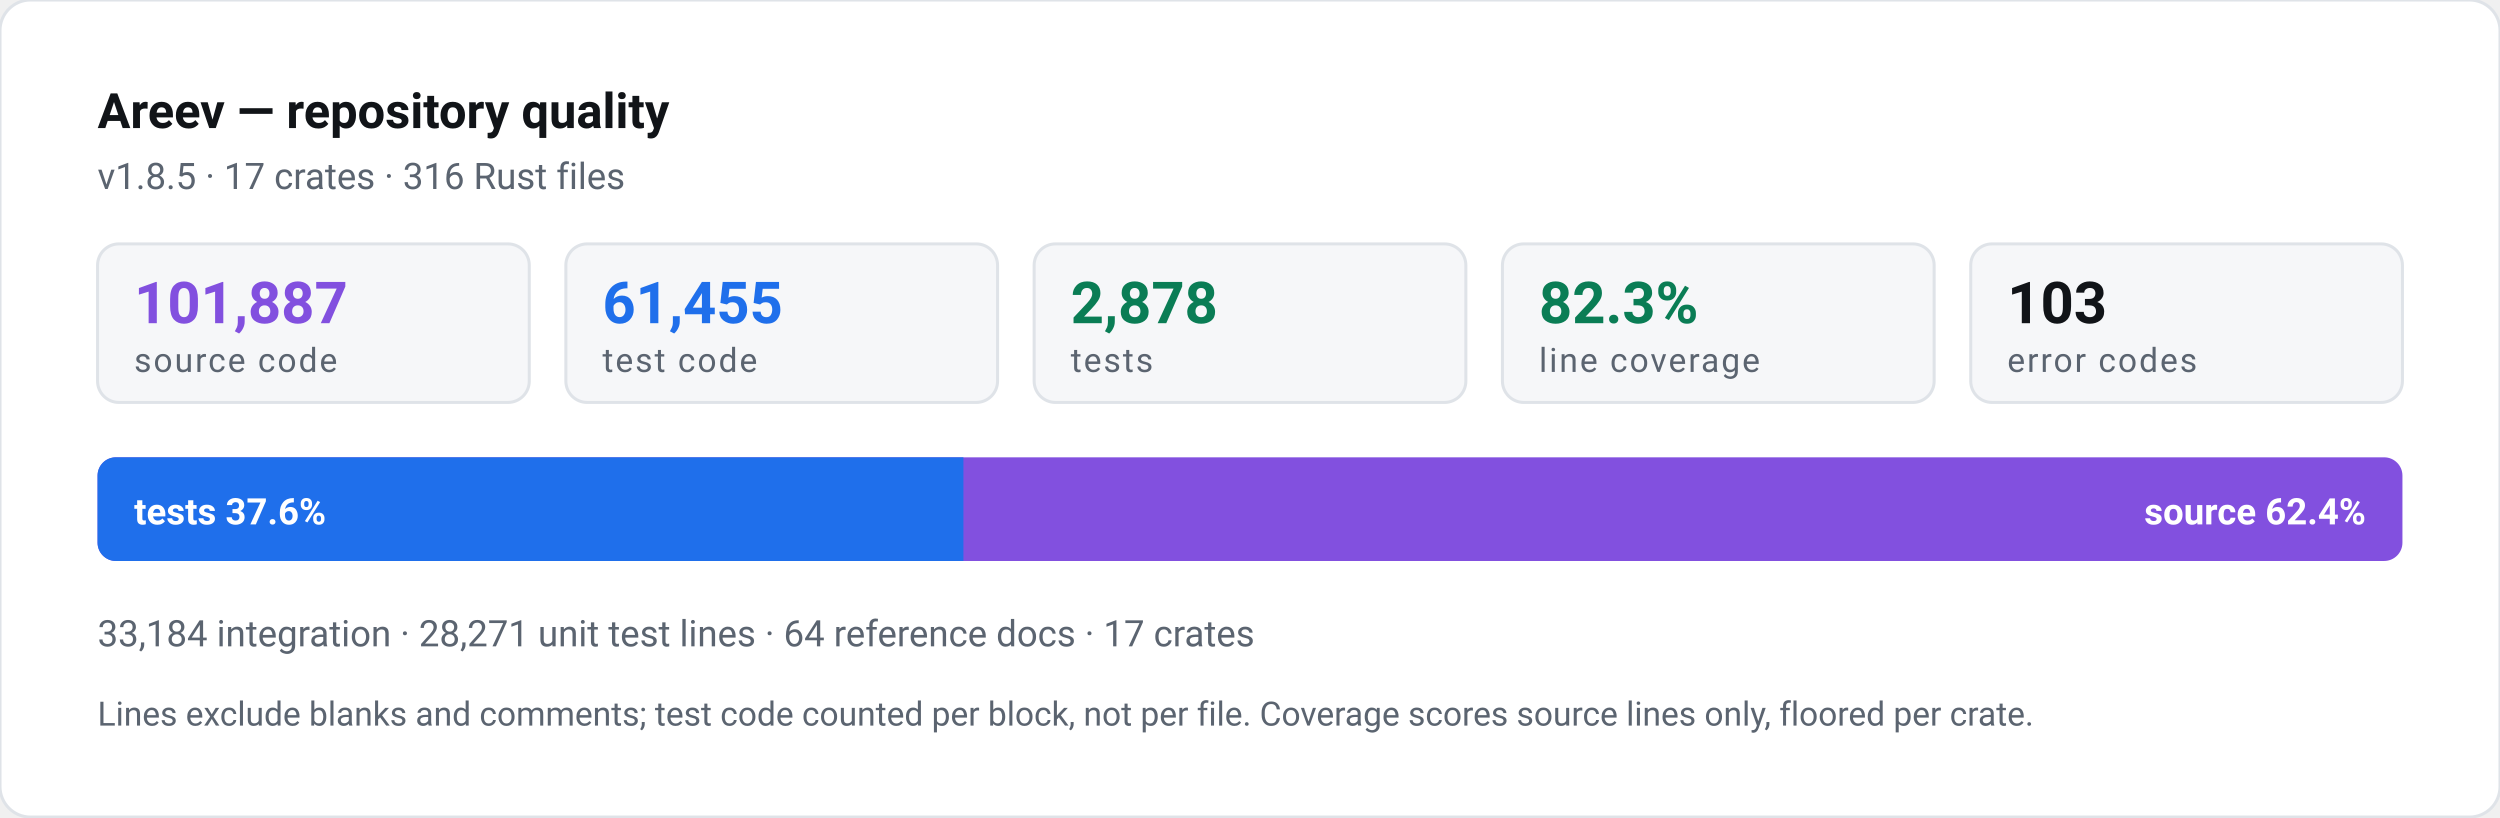
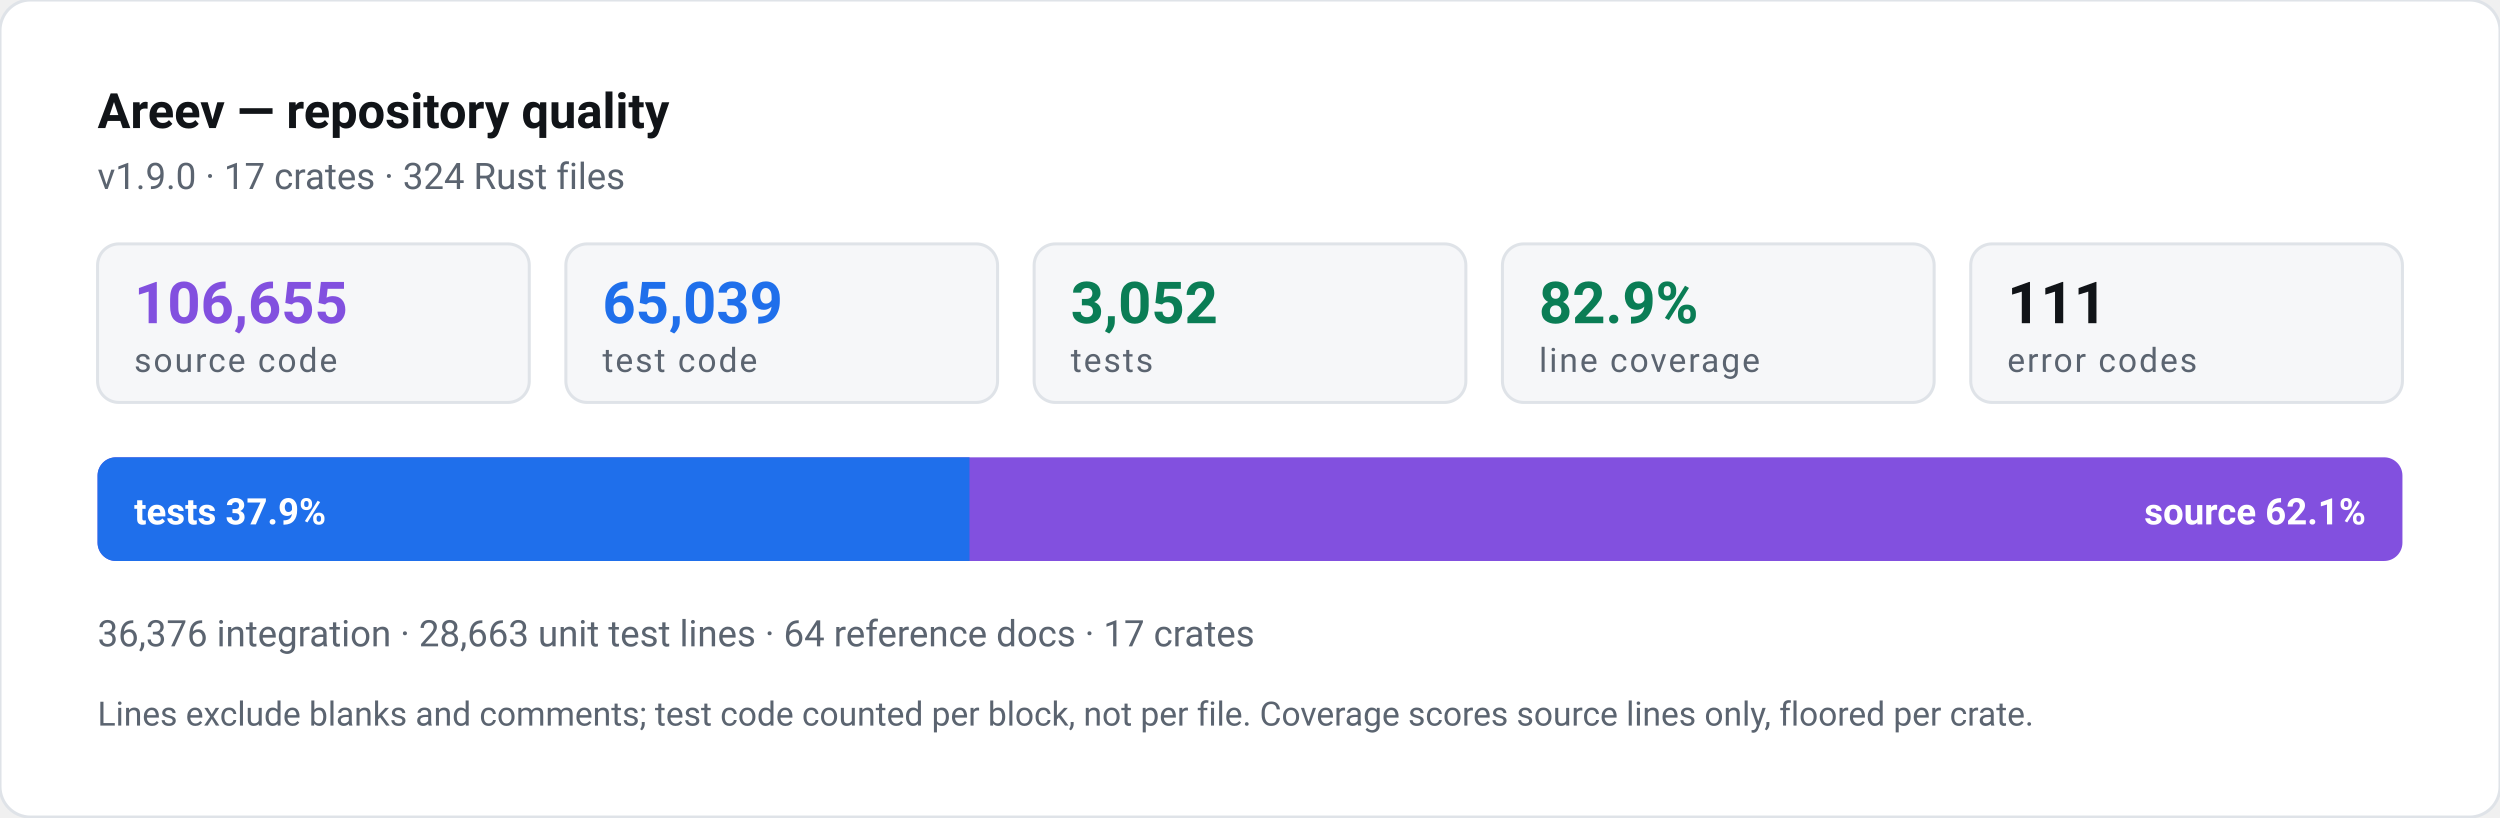
- <svg xmlns="http://www.w3.org/2000/svg" width="820" height="268" viewBox="0 0 820 268" role="img" aria-label="Areev repository quality: 61,455 lines of test code against 101,887 lines of source, 2,878 tests, 82.3% line coverage">
+ <svg xmlns="http://www.w3.org/2000/svg" width="820" height="268" viewBox="0 0 820 268" role="img" aria-label="Areev repository quality: 65,039 lines of test code against 106,655 lines of source, 3,052 tests, 82.9% line coverage">
  <style>text{font-family:ui-sans-serif,-apple-system,"Segoe UI",Roboto,Helvetica,Arial,sans-serif}.n{font-weight:700;font-variant-numeric:tabular-nums}.l{font-size:11px;letter-spacing:.06em;text-transform:uppercase}</style>
  <rect width="820" height="268" rx="10" fill="#ffffff" stroke="#dfe3e8" />
  <text x="32" y="42" class="n" font-size="16" fill="#111418">Areev — repository quality</text>
-   <text x="32" y="62" font-size="12" fill="#5b6470">v1.8.5 · 17 crates · 316 Rust files</text>
+   <text x="32" y="62" font-size="12" fill="#5b6470">v1.9.0 · 17 crates · 324 Rust files</text>
  <rect x="32.0" y="80" width="141.6" height="52" rx="7" fill="#f6f7f9" stroke="#dfe3e8" />
-   <text x="44.0" y="106" class="n" font-size="19" fill="#8250df">101,887</text>
+   <text x="44.0" y="106" class="n" font-size="19" fill="#8250df">106,655</text>
  <text x="44.0" y="122" class="l" fill="#5b6470">source code</text>
  <rect x="185.6" y="80" width="141.6" height="52" rx="7" fill="#f6f7f9" stroke="#dfe3e8" />
-   <text x="197.6" y="106" class="n" font-size="19" fill="#1f6feb">61,455</text>
+   <text x="197.6" y="106" class="n" font-size="19" fill="#1f6feb">65,039</text>
  <text x="197.6" y="122" class="l" fill="#5b6470">test code</text>
  <rect x="339.2" y="80" width="141.6" height="52" rx="7" fill="#f6f7f9" stroke="#dfe3e8" />
-   <text x="351.2" y="106" class="n" font-size="19" fill="#0a7d55">2,878</text>
+   <text x="351.2" y="106" class="n" font-size="19" fill="#0a7d55">3,052</text>
  <text x="351.2" y="122" class="l" fill="#5b6470">tests</text>
  <rect x="492.8" y="80" width="141.6" height="52" rx="7" fill="#f6f7f9" stroke="#dfe3e8" />
-   <text x="504.8" y="106" class="n" font-size="19" fill="#0a7d55">82.3%</text>
+   <text x="504.8" y="106" class="n" font-size="19" fill="#0a7d55">82.9%</text>
  <text x="504.8" y="122" class="l" fill="#5b6470">line coverage</text>
  <rect x="646.4" y="80" width="141.6" height="52" rx="7" fill="#f6f7f9" stroke="#dfe3e8" />
-   <text x="658.4" y="106" class="n" font-size="19" fill="#111418">103</text>
+   <text x="658.4" y="106" class="n" font-size="19" fill="#111418">111</text>
  <text x="658.4" y="122" class="l" fill="#5b6470">error codes</text>
  <rect x="32" y="150" width="756" height="34" rx="6" fill="#8250df" />
-   <path d="M32 156a6 6 0 0 1 6-6h278v34h-278a6 6 0 0 1-6-6z" fill="#1f6feb" />
-   <text x="44" y="172" class="n" font-size="12" fill="#ffffff">tests 37.6%</text>
-   <text x="776" y="172" class="n" font-size="12" fill="#ffffff" text-anchor="end">source 62.4%</text>
-   <text x="32" y="212" font-size="12" fill="#5b6470">33,184 integration · 28,271 unit test lines · 64 reference docs · 17 crates</text>
+   <path d="M32 156a6 6 0 0 1 6-6h280v34h-280a6 6 0 0 1-6-6z" fill="#1f6feb" />
+   <text x="44" y="172" class="n" font-size="12" fill="#ffffff">tests 37.9%</text>
+   <text x="776" y="172" class="n" font-size="12" fill="#ffffff" text-anchor="end">source 62.1%</text>
+   <text x="32" y="212" font-size="12" fill="#5b6470">36,376 integration · 28,663 unit test lines · 64 reference docs · 17 crates</text>
  <text x="32" y="238" font-size="11" fill="#5b6470">Lines exclude blanks and comments; test code counted per block, not per file. Coverage scores source lines only, floored per crate.</text>
</svg>
